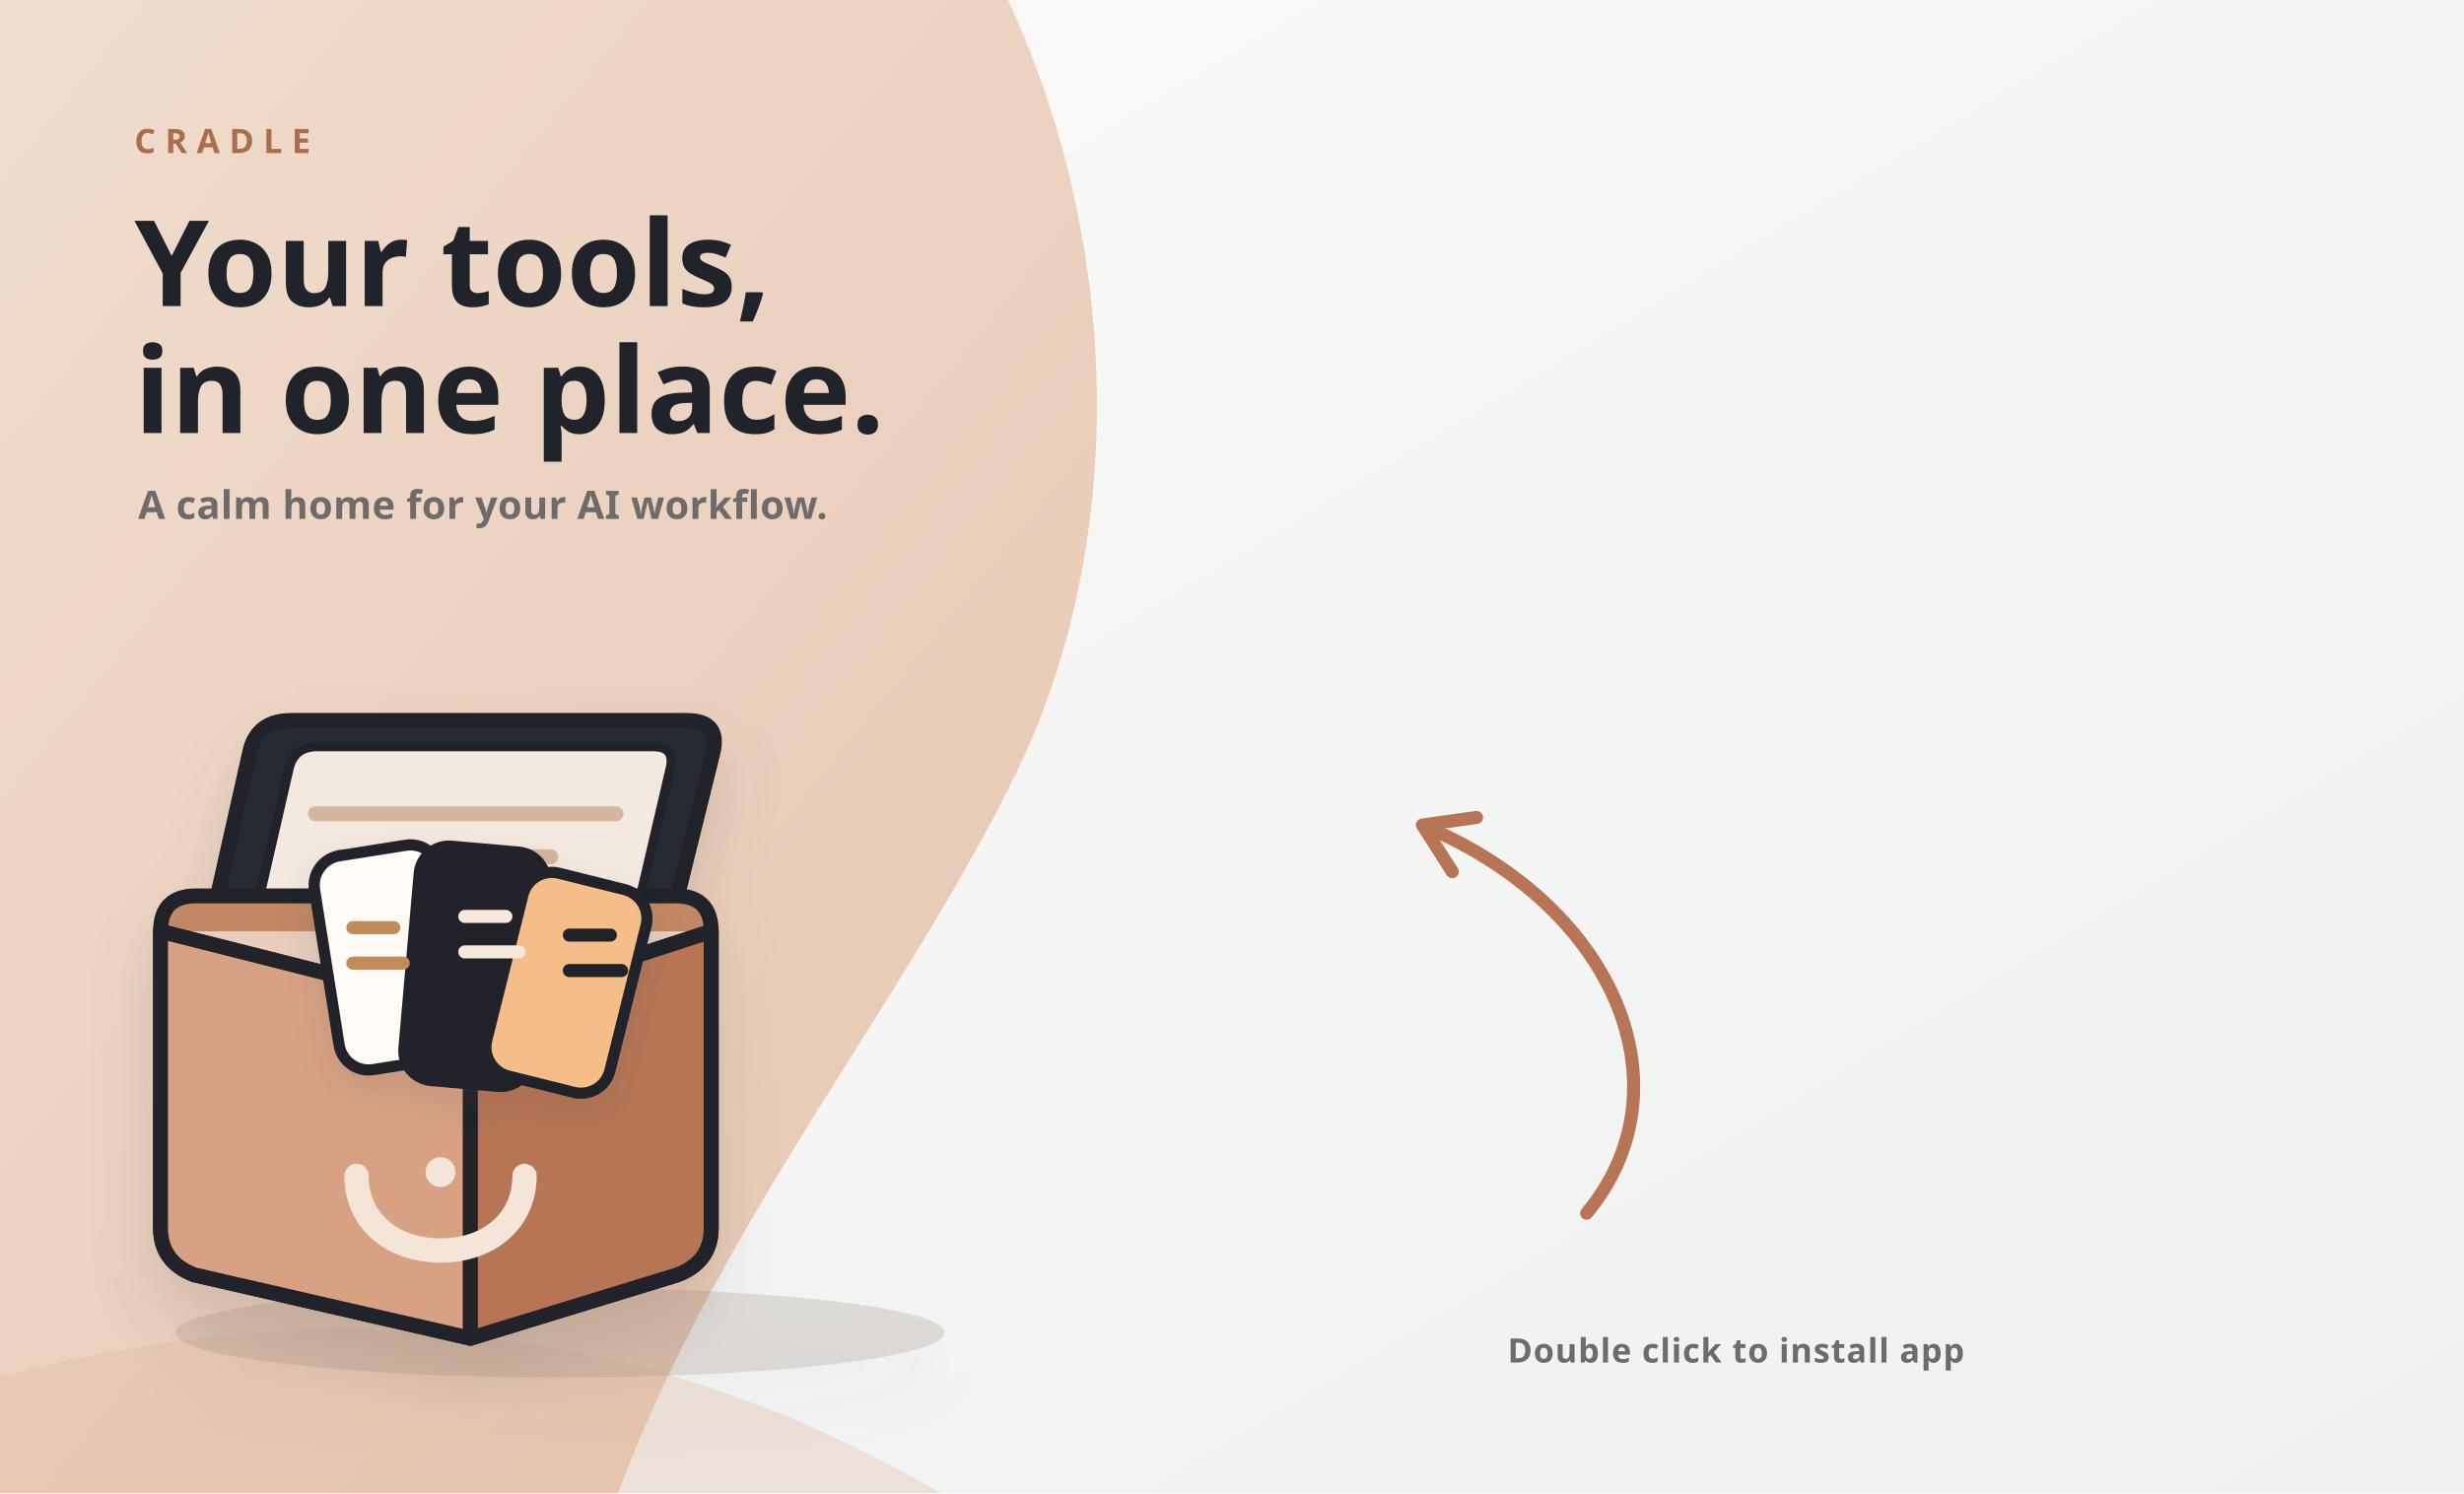
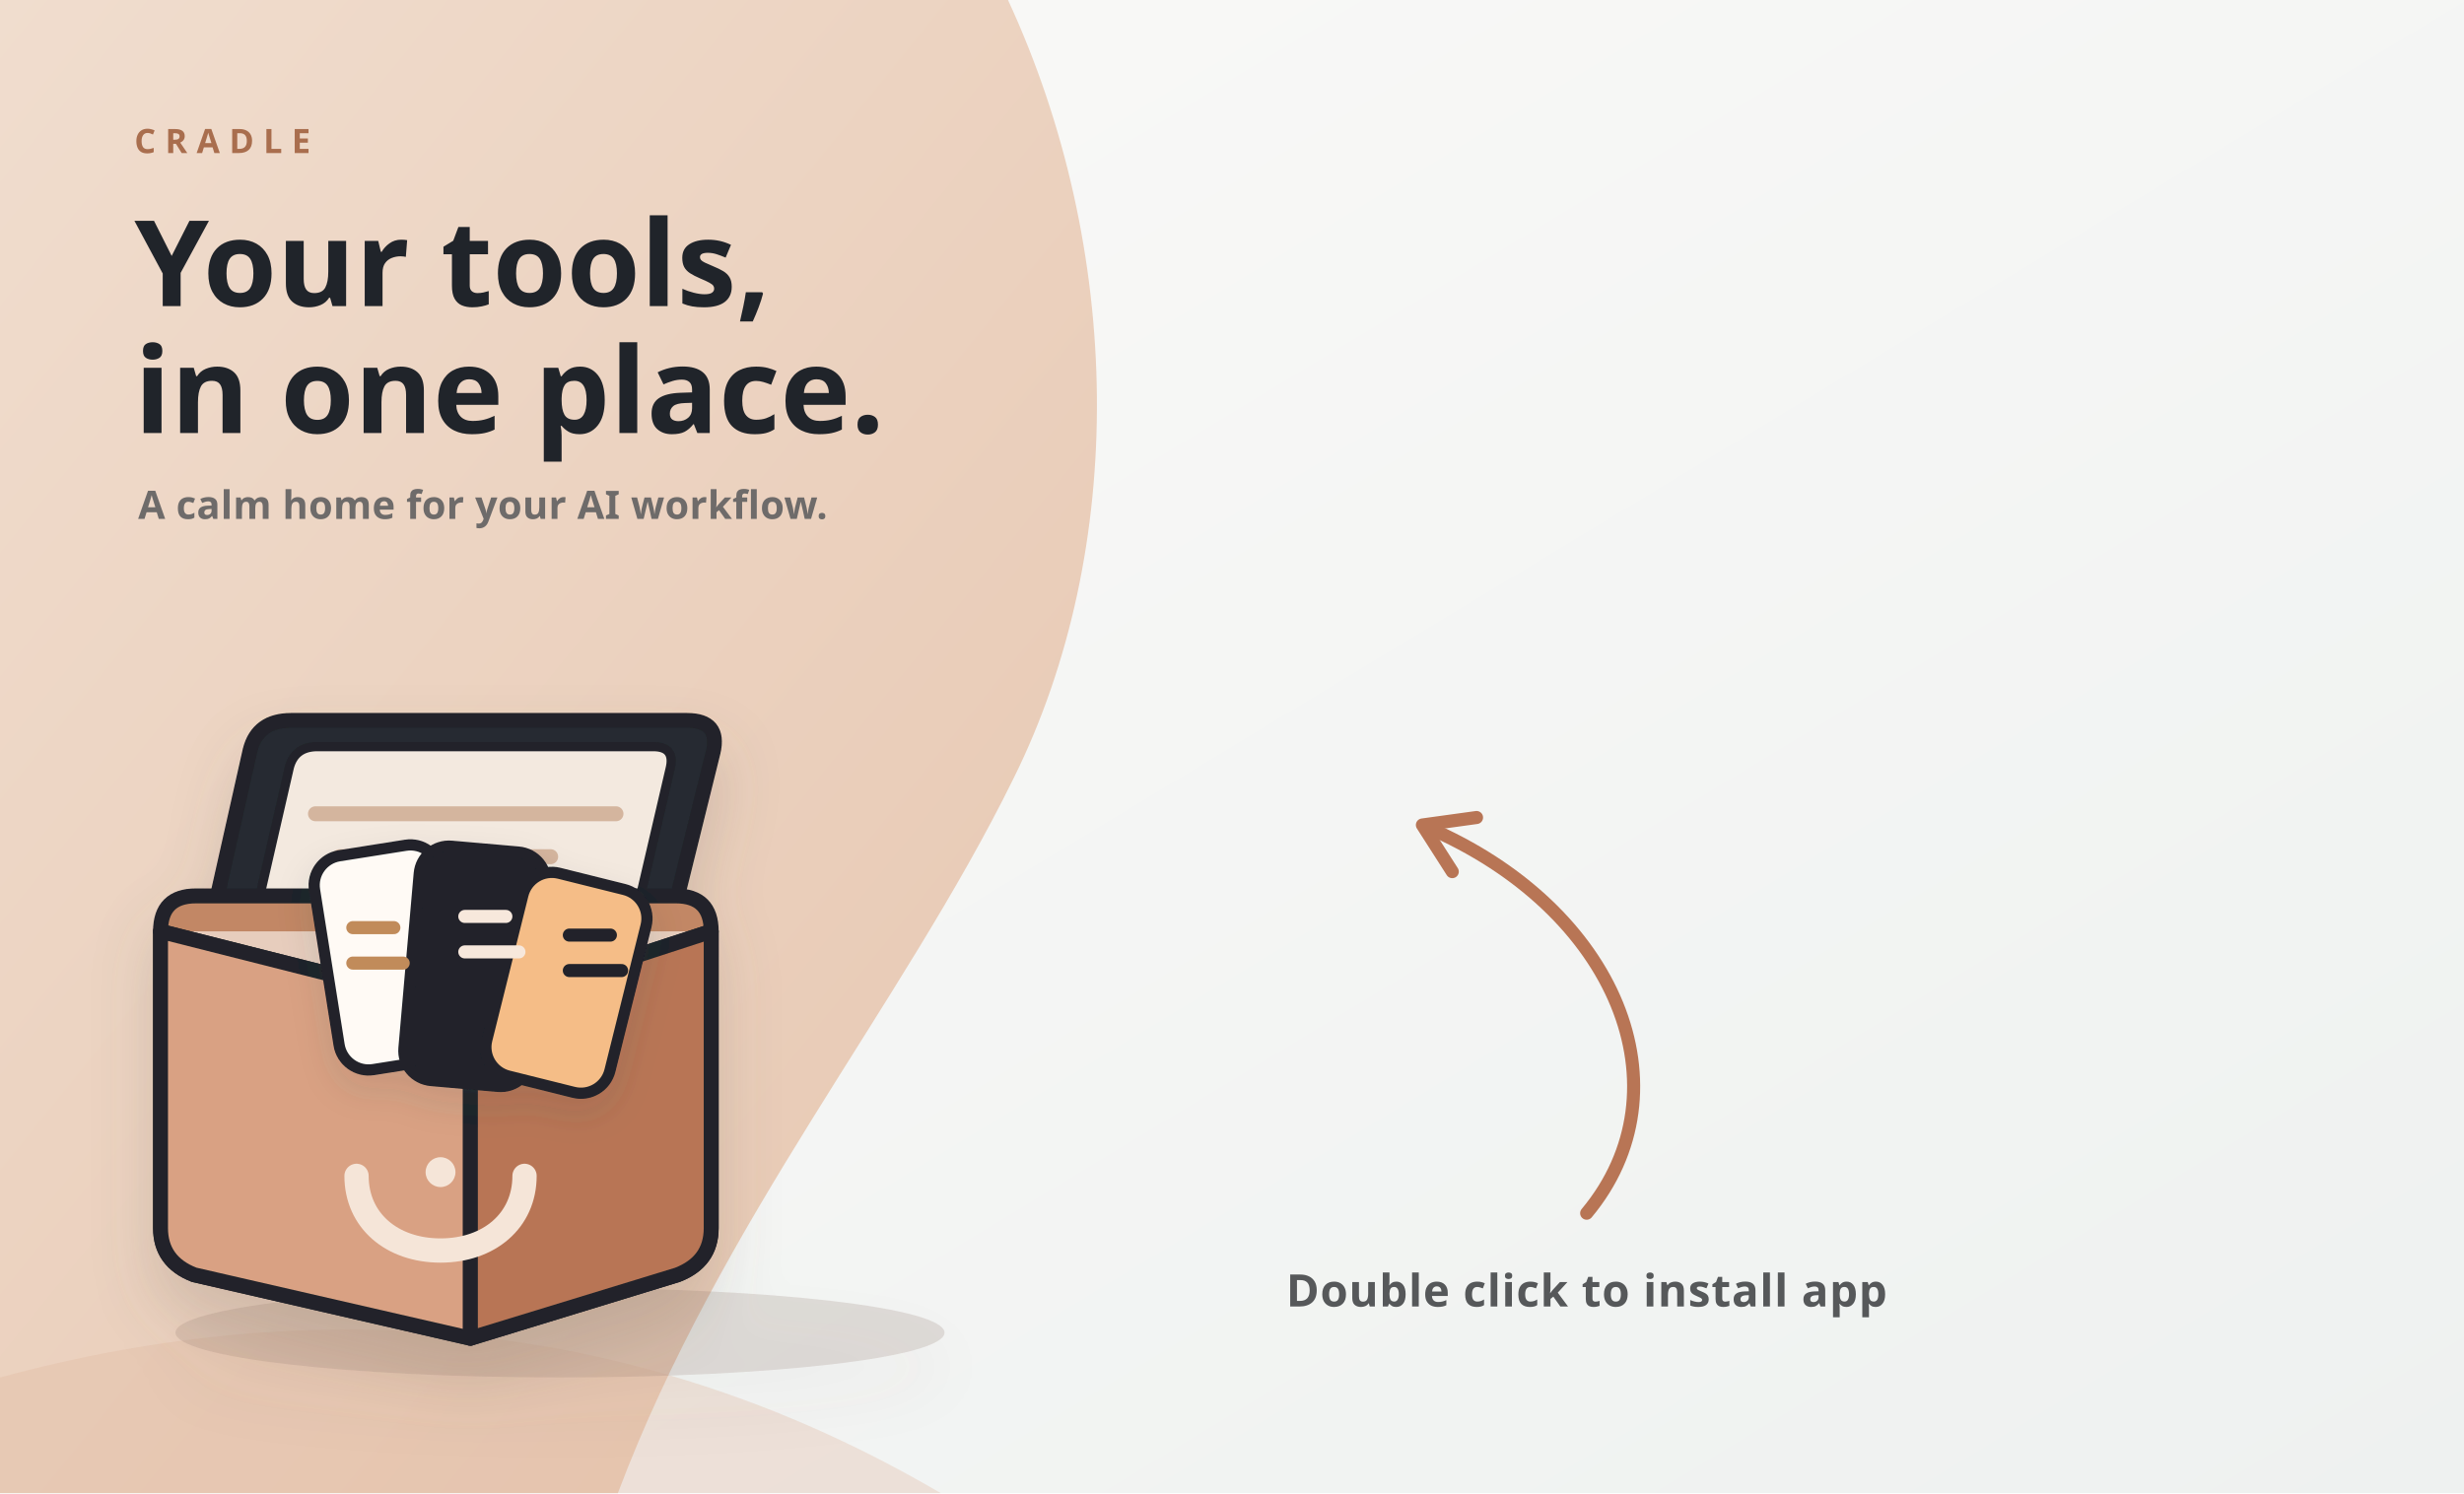
<svg xmlns="http://www.w3.org/2000/svg" width="1320" height="800" viewBox="0 0 1320 800">
  <defs>
    <linearGradient id="paper" x1="0" y1="0" x2="1" y2="1">
      <stop offset="0" stop-color="#fbfaf8" />
      <stop offset="1" stop-color="#eef1f0" />
    </linearGradient>
    <linearGradient id="peach" x1="0" y1="0" x2="0.9" y2="1">
      <stop offset="0" stop-color="#f0ddce" />
      <stop offset="1" stop-color="#e7c7b1" />
    </linearGradient>
    <filter id="box-shadow" x="-30%" y="-30%" width="160%" height="180%">
      <feDropShadow dx="0" dy="18" stdDeviation="16" flood-color="#6d625b" flood-opacity="0.2" />
    </filter>
    <filter id="soft-shadow" x="-30%" y="-30%" width="160%" height="180%">
      <feDropShadow dx="0" dy="8" stdDeviation="9" flood-color="#3f454a" flood-opacity="0.12" />
    </filter>
  </defs>
  <rect width="1320" height="800" fill="url(#paper)" />
  <path d="M0 0H540C602 134 604 294 543 417C483 539 386 654 331 800H0Z" fill="url(#peach)" />
  <path d="M0 738C170 692 342 705 504 800H0Z" fill="#dfb79e" fill-opacity="0.32" />
  <g fill="#20242a" font-family="Avenir Next Rounded, Arial Rounded MT Bold, Nunito, sans-serif">
    <text x="72" y="82" fill="#a96e4e" font-size="18" font-weight="800" letter-spacing="5">CRADLE</text>
    <text x="72" y="164" font-size="64" font-weight="800">Your tools,</text>
    <text x="72" y="232" font-size="64" font-weight="800">in one place.</text>
    <text x="74" y="278" fill="#6e6b6a" font-size="21" font-weight="600" letter-spacing="0.2">A calm home for your AI workflow.</text>
  </g>
  <g transform="translate(62 380)" stroke="#20242a" stroke-linecap="round" stroke-linejoin="round" filter="url(#box-shadow)">
    <ellipse cx="238" cy="334" rx="206" ry="24" fill="#8f7769" fill-opacity="0.2" stroke="none" />
    <path d="M50 120L72 22Q76 6 94 6H306Q324 6 320 23L296 120Z" fill="#262c32" stroke-width="8" />
    <path d="M76 105L93 31Q96 20 108 20H288Q300 20 297 32L280 105Z" fill="#f3e9df" stroke="#20242a" stroke-width="5" />
    <path d="M107 56H268" fill="none" stroke="#d4b59e" stroke-width="8" />
    <path d="M120 79H233" fill="none" stroke="#d4b59e" stroke-width="8" />
    <path d="M24 119Q24 100 43 100H300Q319 100 319 119V278Q319 296 301 303L190 337L42 303Q24 296 24 278Z" fill="#c28765" stroke-width="8" />
    <path d="M24 119L190 161L319 119" fill="#e7cdbd" stroke-width="8" />
    <path d="M24 119L190 161V337L42 303Q24 296 24 278Z" fill="#d9a183" stroke-width="8" />
    <path d="M190 161L319 119V278Q319 296 301 303L190 337Z" fill="#b87555" stroke-width="8" />
    <g filter="url(#soft-shadow)" stroke-width="6">
      <rect x="104" y="81" width="68" height="116" rx="16" fill="#fffaf5" transform="rotate(-9 104 81)" />
      <rect x="164" y="72" width="68" height="126" rx="16" fill="#20242a" transform="rotate(5 164 72)" />
      <rect x="222" y="84" width="68" height="112" rx="16" fill="#f5bd87" transform="rotate(14 222 84)" />
    </g>
    <path d="M127 117H149M127 136H154" stroke="#c18b5a" stroke-width="7" />
    <path d="M187 111H209M187 130H216" stroke="#f7e8dc" stroke-width="7" />
    <path d="M243 121H265M243 140H271" stroke="#20242a" stroke-width="7" />
    <path d="M129 250C129 274 148 290 174 290C200 290 219 274 219 250" fill="none" stroke="#f5e5d8" stroke-width="13" />
    <circle cx="174" cy="248" r="8" fill="#f5e5d8" stroke="none" />
  </g>
  <g fill="none" stroke="#b87555" stroke-linecap="round" stroke-linejoin="round">
    <path d="M850 650C905 584 867 487 764 443" stroke-width="7" />
    <path d="M791 438L762 442L778 467" stroke-width="7" />
  </g>
-   <text x="930" y="730" text-anchor="middle" fill="#6e6b6a" font-family="Avenir Next Rounded, Arial Rounded MT Bold, Nunito, sans-serif" font-size="18" font-weight="700" letter-spacing="0.5">Double click to install app</text>
+   <text x="850" y="700" text-anchor="middle" fill="#56585a" font-family="Avenir Next Rounded, Arial Rounded MT Bold, Nunito, sans-serif" font-size="24" font-weight="800" letter-spacing="0.5">Double click to install app</text>
</svg>
